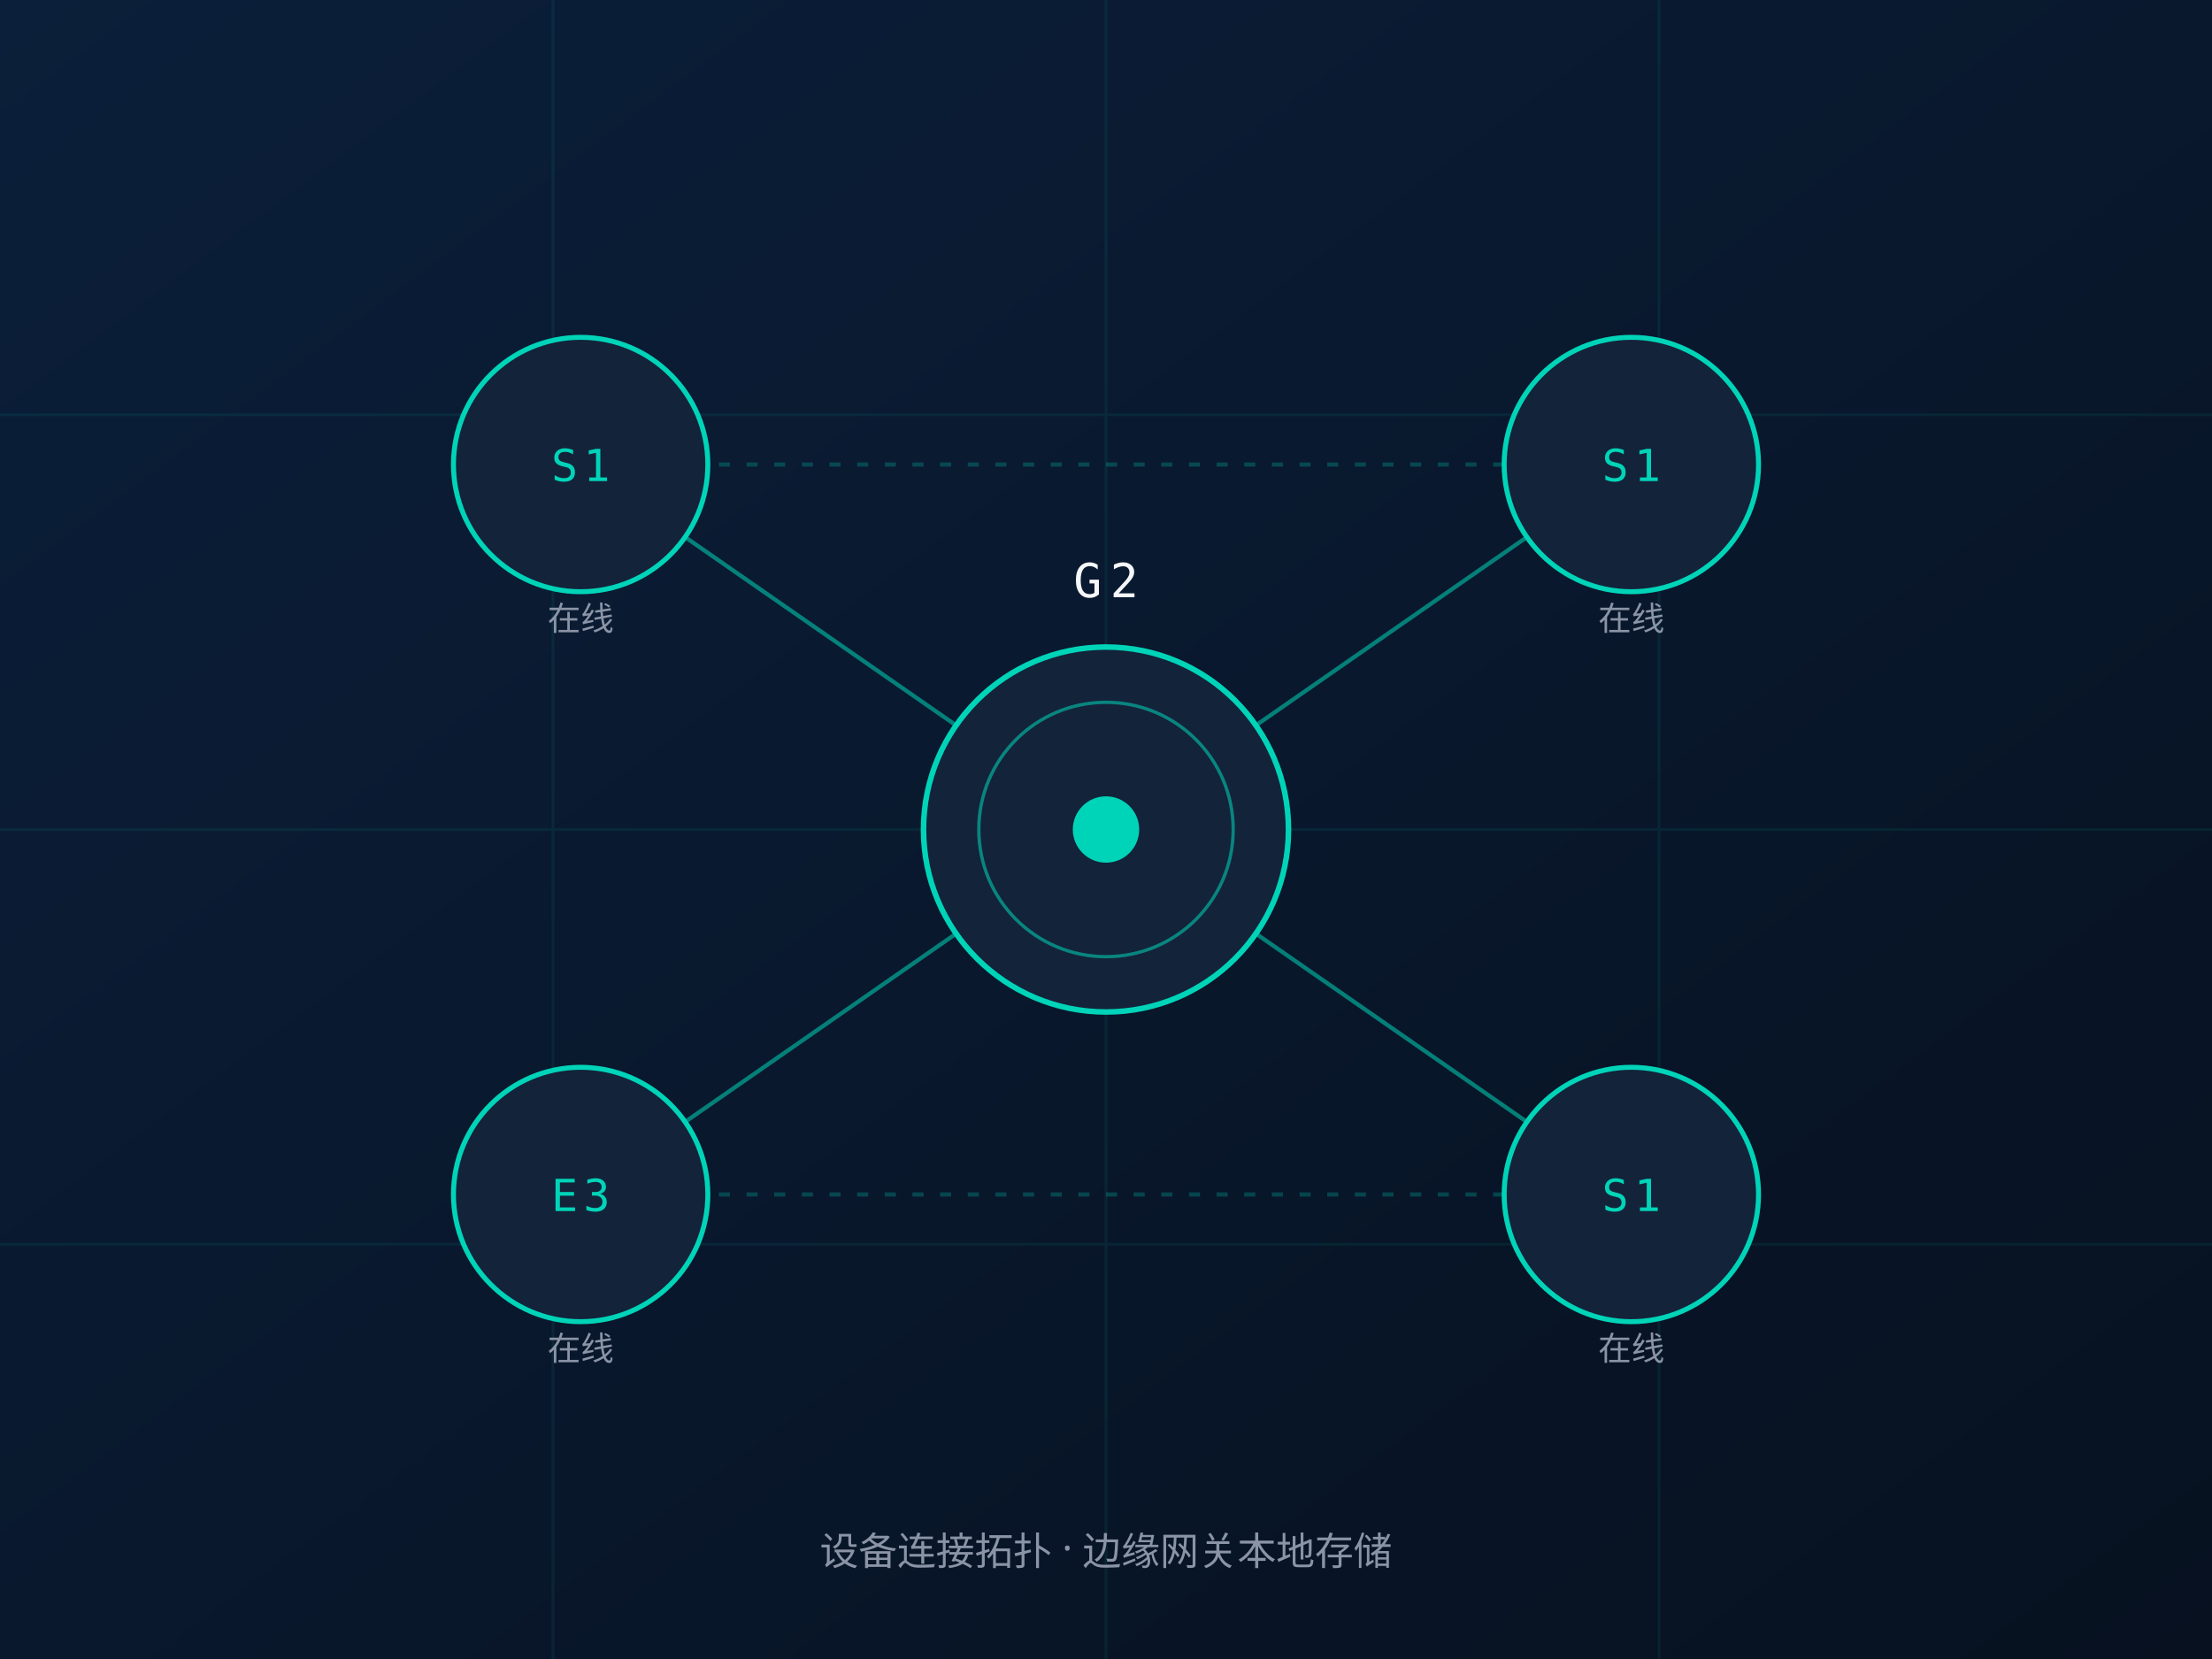
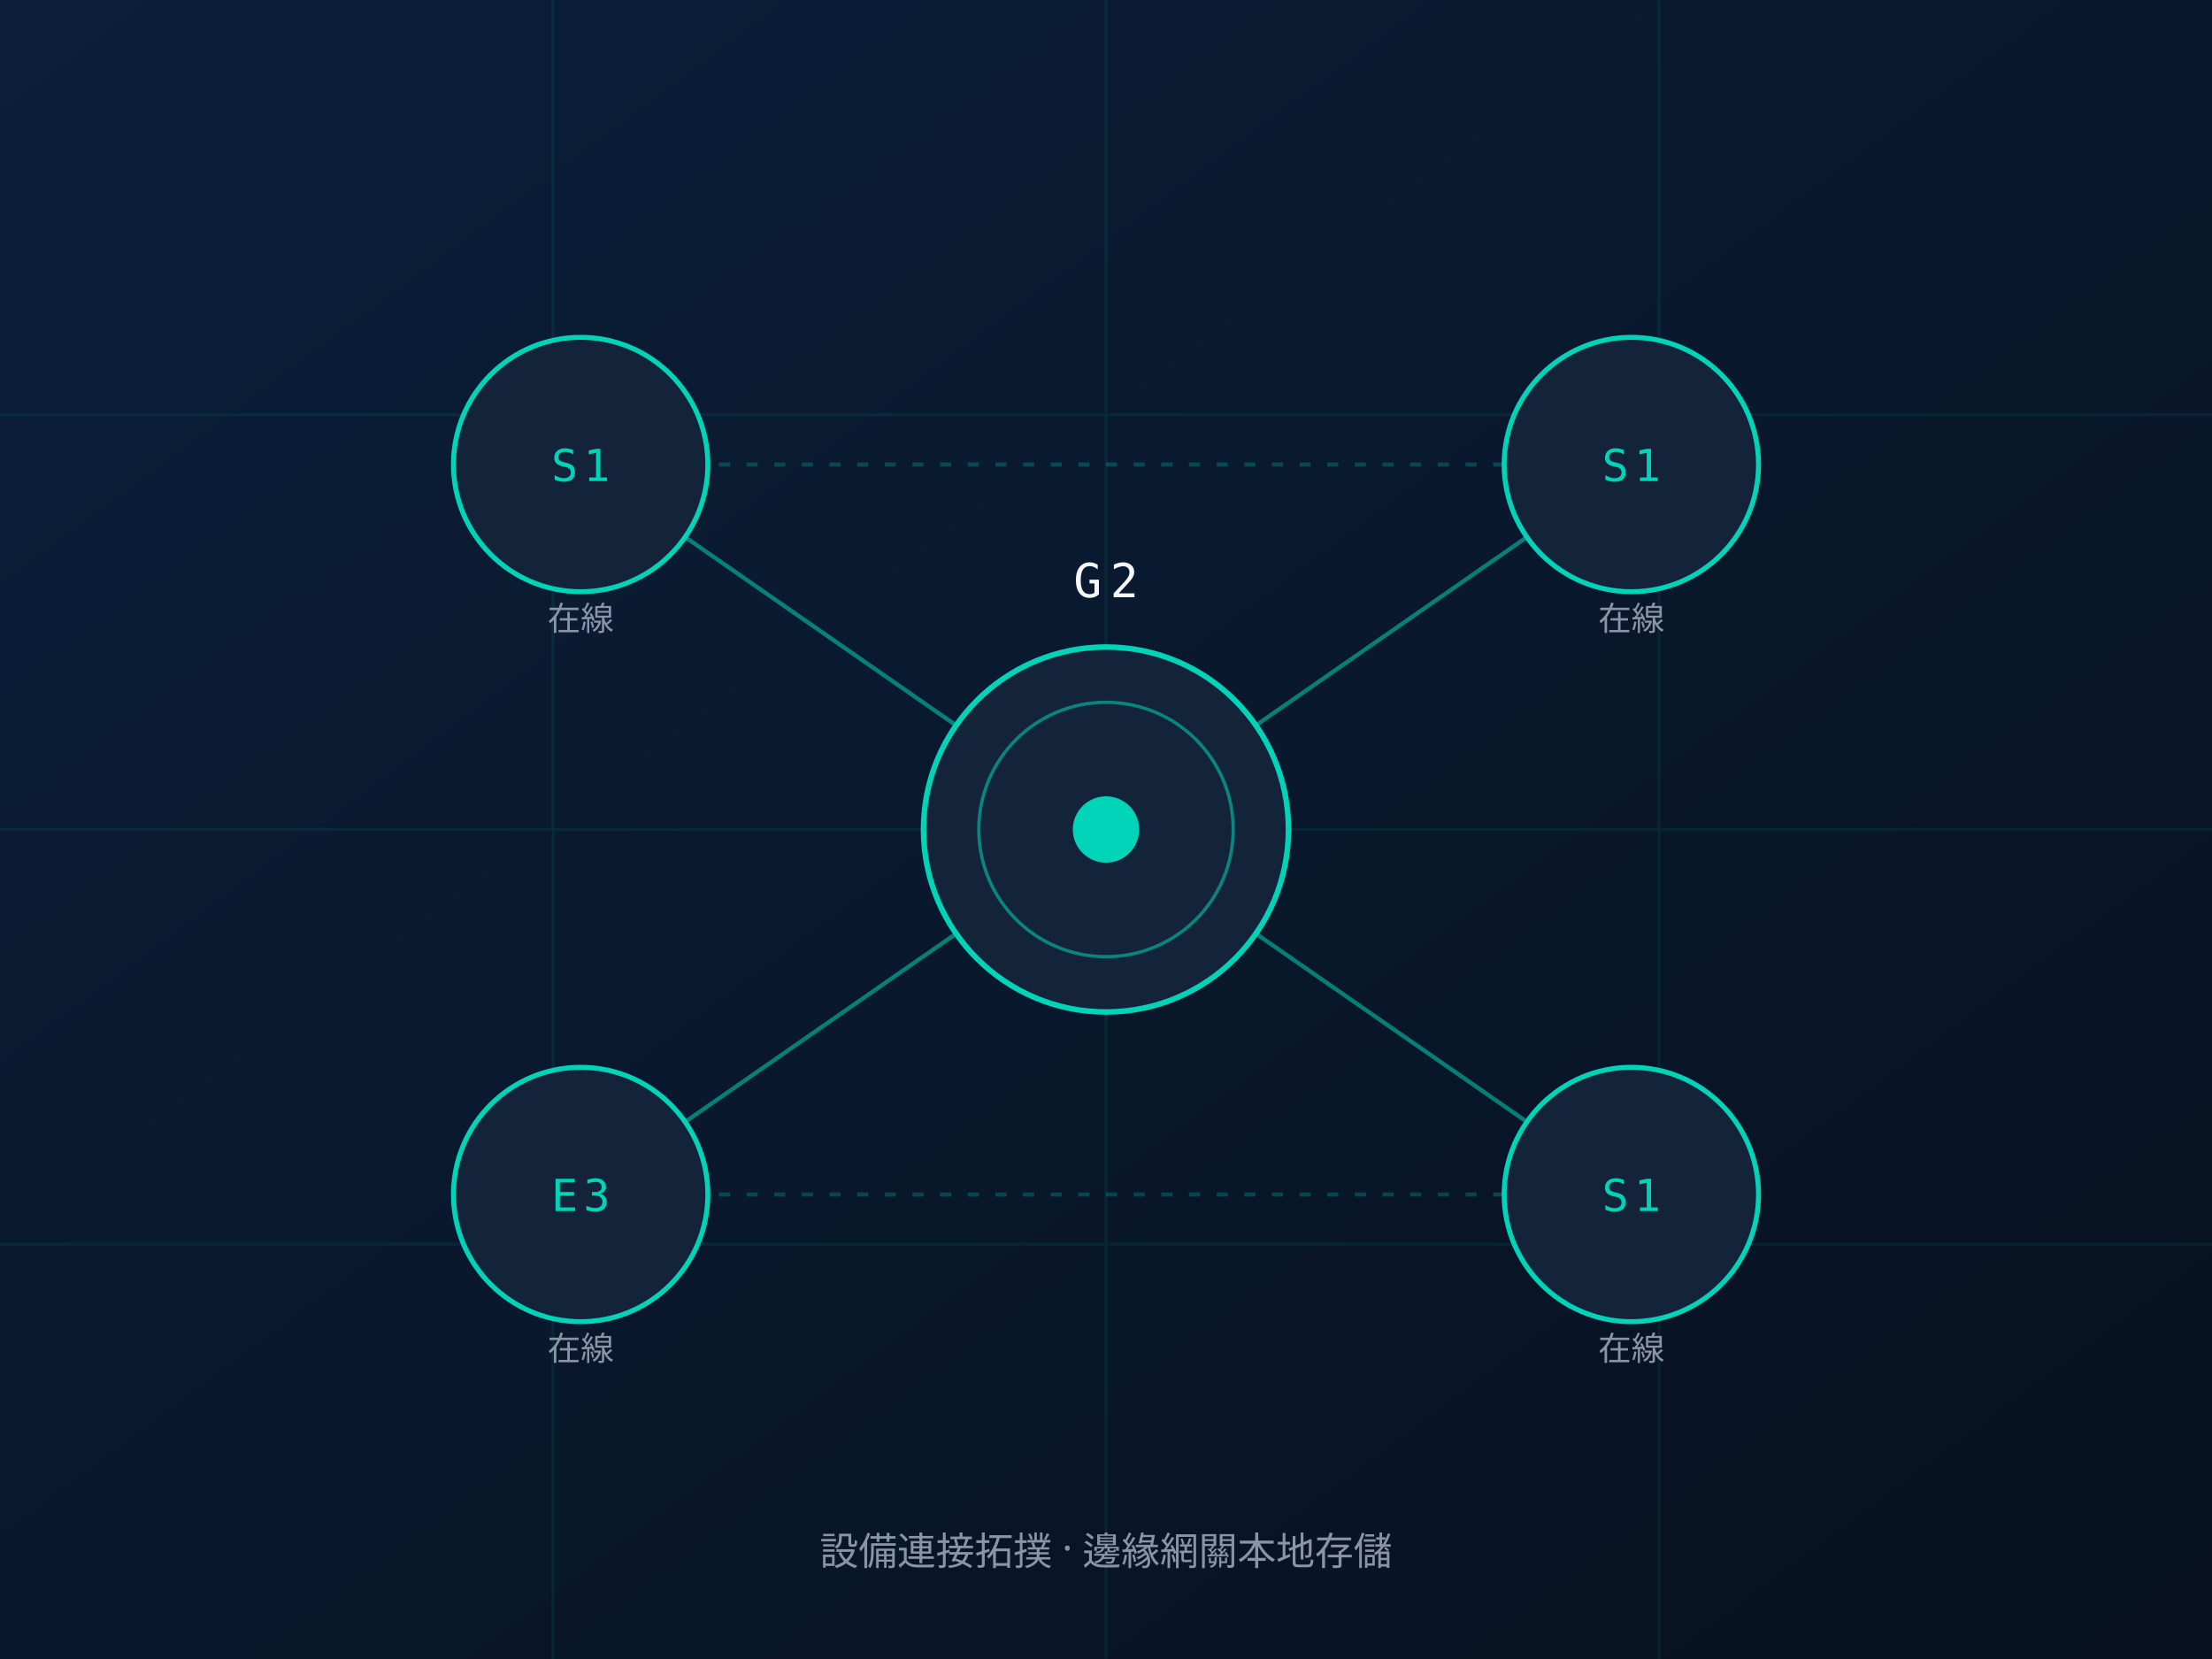
<svg xmlns="http://www.w3.org/2000/svg" viewBox="0 0 800 600" width="800" height="600" role="img" aria-label="曜石智能科技设备网络示意图">
  <defs>
    <linearGradient id="bgNet" x1="0" y1="0" x2="1" y2="1">
      <stop offset="0" stop-color="#0B1F3A" />
      <stop offset="1" stop-color="#071120" />
    </linearGradient>
  </defs>
  <rect width="800" height="600" fill="url(#bgNet)" />
  <g stroke="#00D4B8" stroke-opacity="0.08" stroke-width="1">
    <path d="M0 150H800M0 300H800M0 450H800M200 0V600M400 0V600M600 0V600" />
  </g>
  <g stroke="#00D4B8" stroke-width="1.5" stroke-opacity="0.55" fill="none">
    <path d="M400 300 L210 168M400 300 L590 168M400 300 L210 432M400 300 L590 432" />
    <path d="M210 168 L590 168M210 432 L590 432" stroke-opacity="0.25" stroke-dasharray="4 6" />
  </g>
  <g>
    <circle cx="400" cy="300" r="66" fill="#13233A" stroke="#00D4B8" stroke-width="2" />
    <circle cx="400" cy="300" r="46" fill="none" stroke="#00D4B8" stroke-width="1.2" stroke-opacity="0.55" />
    <circle cx="400" cy="300" r="12" fill="#00D4B8" />
    <text x="400" y="300" text-anchor="middle" dy="-84" font-family="Consolas, monospace" font-size="17" letter-spacing="3" fill="#F5F7FA">G2</text>
  </g>
  <g fill="#13233A" stroke="#00D4B8" stroke-width="1.8">
    <circle cx="210" cy="168" r="46" />
    <circle cx="590" cy="168" r="46" />
    <circle cx="210" cy="432" r="46" />
    <circle cx="590" cy="432" r="46" />
  </g>
  <g font-family="Consolas, monospace" font-size="16" letter-spacing="2" fill="#00D4B8" text-anchor="middle">
    <text x="210" y="174">S1</text>
    <text x="590" y="174">S1</text>
    <text x="210" y="438">E3</text>
    <text x="590" y="438">S1</text>
  </g>
  <g font-family="Noto Sans SC, sans-serif" font-size="12" fill="#8A94A6" text-anchor="middle">
-     <text x="210" y="228">在线</text>
-     <text x="590" y="228">在线</text>
-     <text x="210" y="492">在线</text>
-     <text x="590" y="492">在线</text>
+     <text x="210" y="228">在線</text>
+     <text x="590" y="228">在線</text>
+     <text x="210" y="492">在線</text>
+     <text x="590" y="492">在線</text>
  </g>
-   <text x="400" y="566" text-anchor="middle" font-family="Noto Sans SC, sans-serif" font-size="14" fill="#8A94A6">设备连接拓扑 · 边缘网关本地存储</text>
+   <text x="400" y="566" text-anchor="middle" font-family="Noto Sans SC, sans-serif" font-size="14" fill="#8A94A6">設備連接拓撲 · 邊緣網關本地存儲</text>
</svg>
